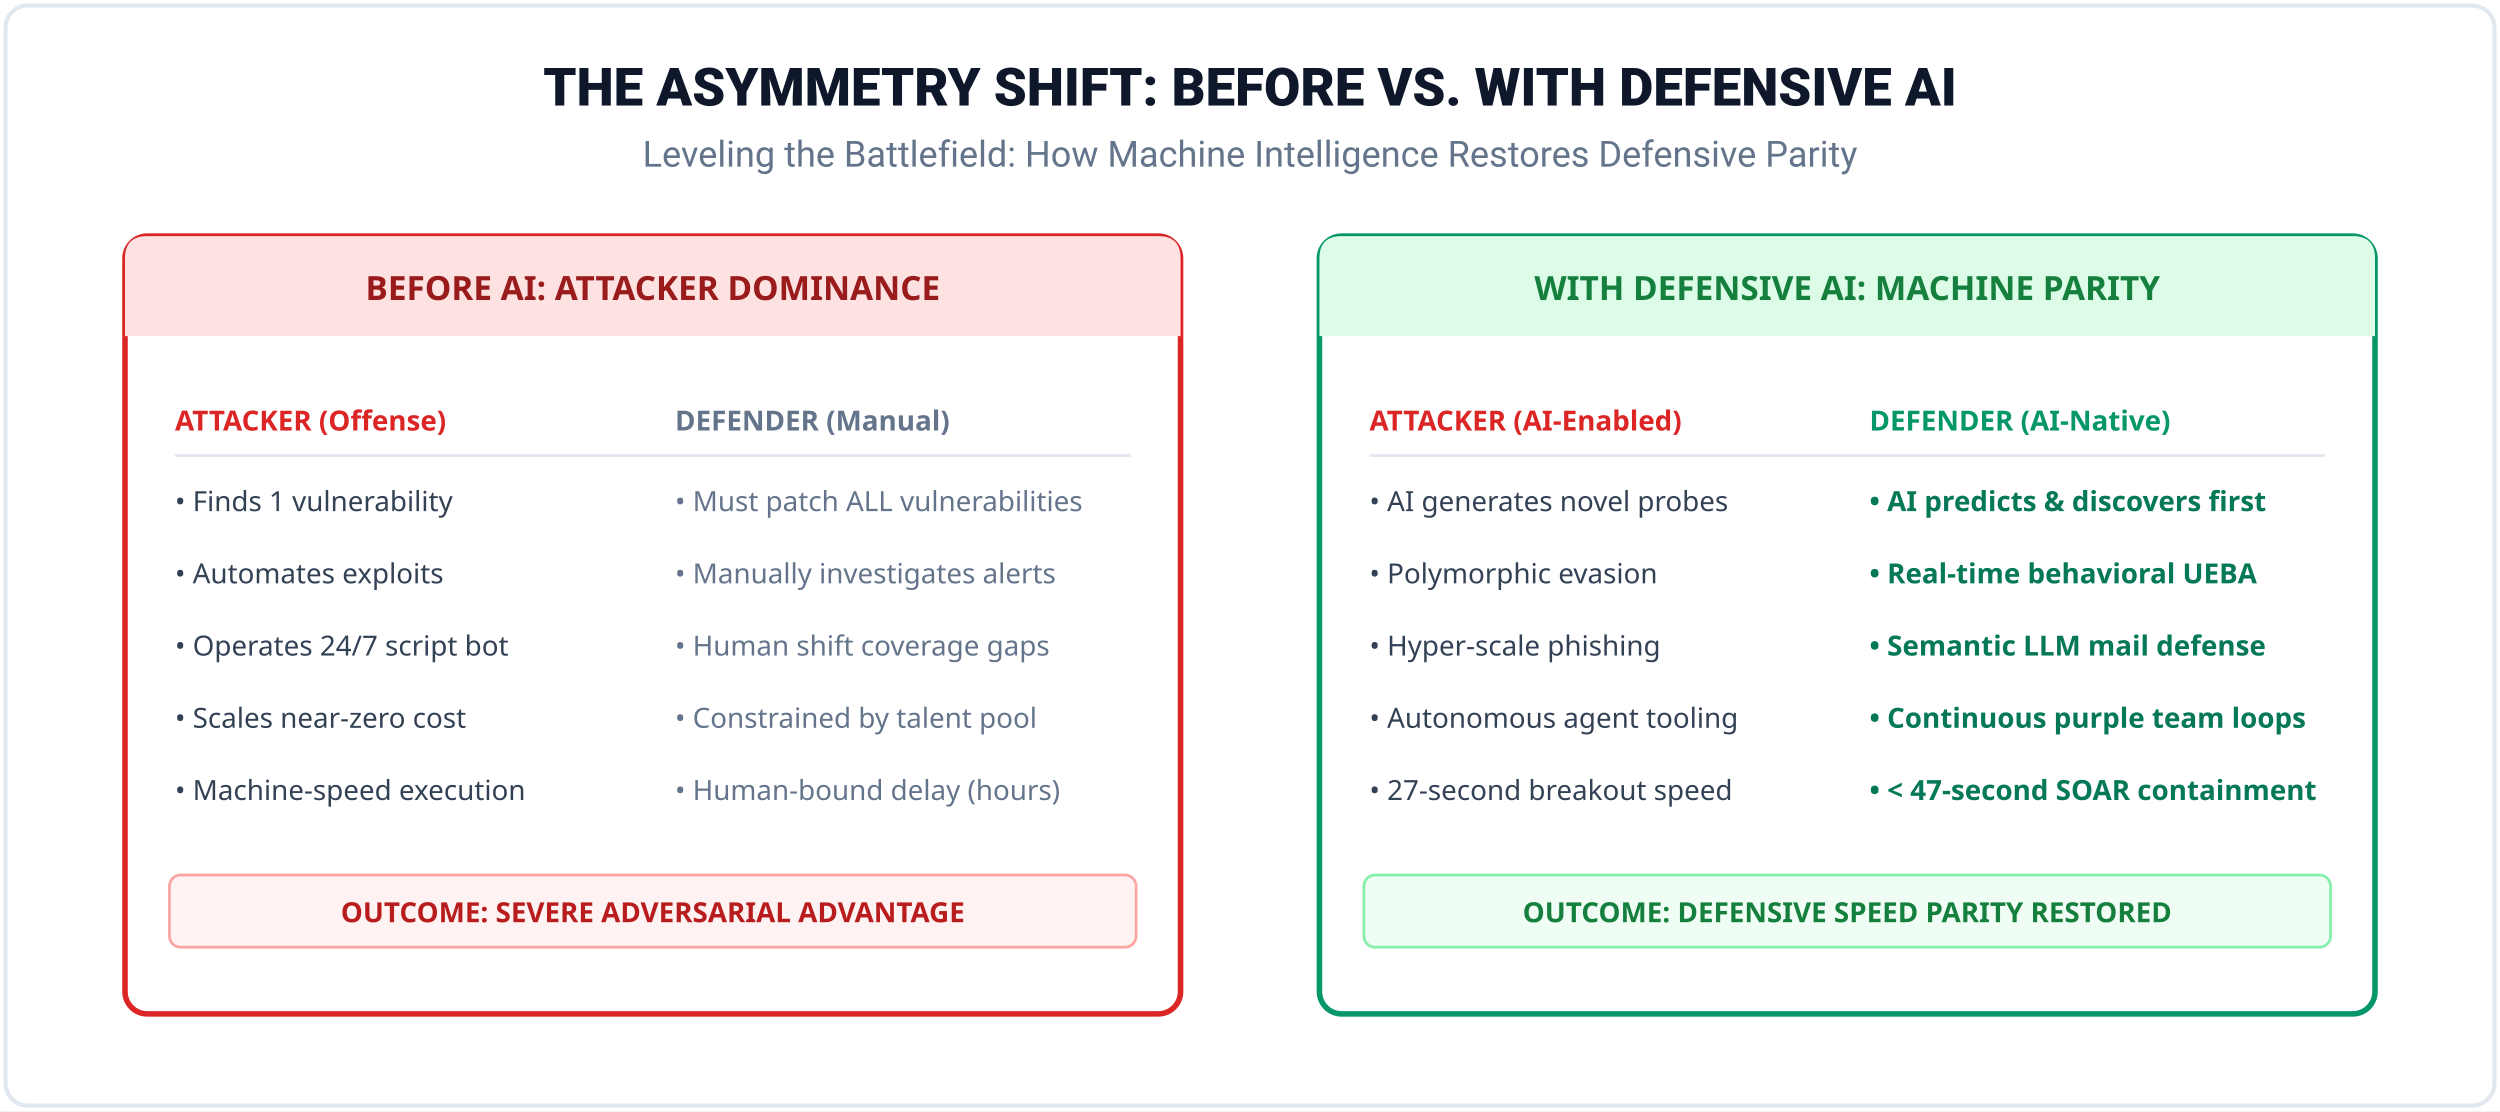
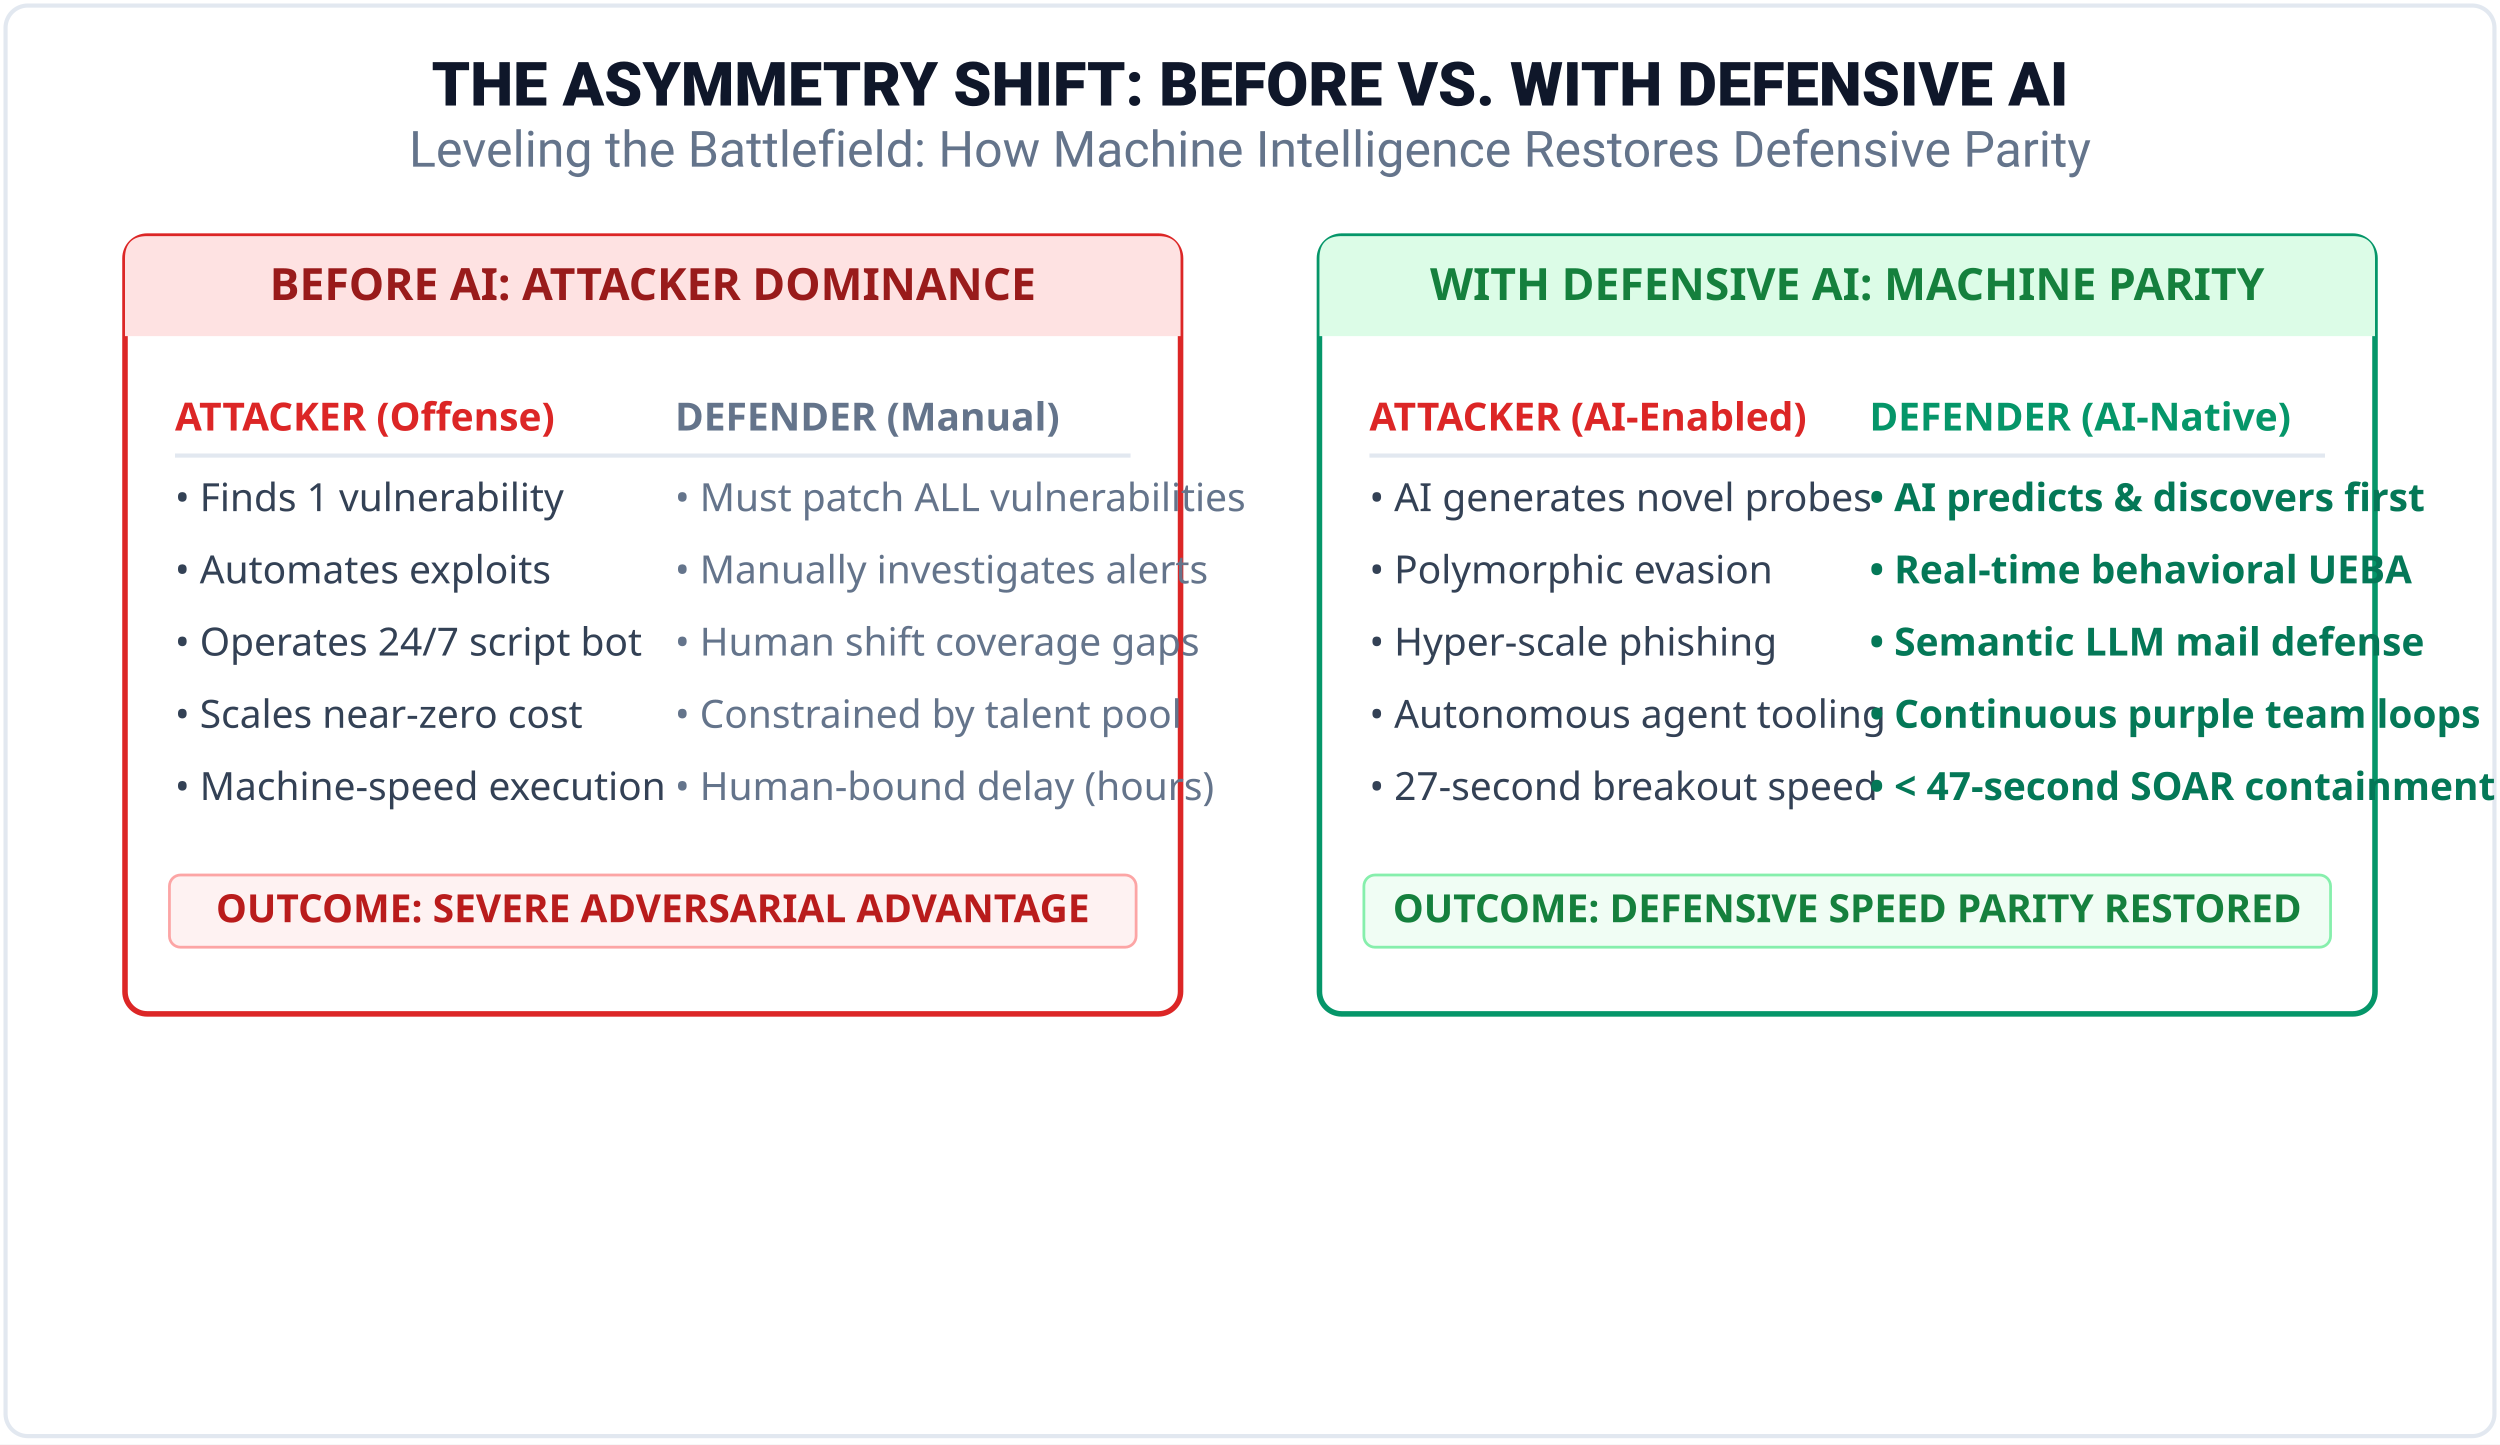
- <svg xmlns="http://www.w3.org/2000/svg" viewBox="0 0 900 400" width="100%" height="100%">
-   <rect width="900" height="400" fill="#ffffff" />
-   <rect width="896" height="396" x="2" y="2" fill="none" stroke="#e2e8f0" stroke-width="1.5" rx="8" />
-   <text x="450" y="38" fill="#0f172a" font-family="-apple-system, BlinkMacSystemFont, 'Segoe UI', Roboto, sans-serif" font-size="19" font-weight="800" text-anchor="middle">THE ASYMMETRY SHIFT: BEFORE VS. WITH DEFENSIVE AI</text>
-   <text x="450" y="60" fill="#64748b" font-family="-apple-system, BlinkMacSystemFont, 'Segoe UI', Roboto, sans-serif" font-size="13" text-anchor="middle">Leveling the Battlefield: How Machine Intelligence Restores Defensive Parity</text>
+ <svg xmlns="http://www.w3.org/2000/svg" viewBox="0 0 900 520" width="100%" height="100%">
+   <rect width="900" height="520" fill="#ffffff" />
+   <rect width="896" height="515" x="2" y="2" fill="none" stroke="#e2e8f0" stroke-width="1.5" rx="8" />
+   <text x="450" y="38" fill="#0f172a" font-family="-apple-system, BlinkMacSystemFont, 'Segoe UI', Roboto, sans-serif" font-size="22" font-weight="800" text-anchor="middle">THE ASYMMETRY SHIFT: BEFORE VS. WITH DEFENSIVE AI</text>
+   <text x="450" y="60" fill="#64748b" font-family="-apple-system, BlinkMacSystemFont, 'Segoe UI', Roboto, sans-serif" font-size="18" text-anchor="middle">Leveling the Battlefield: How Machine Intelligence Restores Defensive Parity</text>
  <g transform="translate(45, 85)">
    <rect width="380" height="280" fill="#ffffff" stroke="#dc2626" stroke-width="2" rx="8" />
    <path d="M 0 8 Q 0 0 8 0 L 372 0 Q 380 0 380 8 L 380 36 L 0 36 Z" fill="#fee2e2" />
-     <text x="190" y="23" fill="#991b1b" font-family="sans-serif" font-size="12" font-weight="800" text-anchor="middle">BEFORE AI: ATTACKER DOMINANCE</text>
-     <g transform="translate(18, 55)" font-family="sans-serif" font-size="10">
+     <text x="190" y="23" fill="#991b1b" font-family="sans-serif" font-size="16" font-weight="800" text-anchor="middle">BEFORE AI: ATTACKER DOMINANCE</text>
+     <g transform="translate(18, 55)" font-family="sans-serif" font-size="14">
      <text x="0" y="15" fill="#dc2626" font-weight="800">ATTACKER (Offense)</text>
      <text x="180" y="15" fill="#64748b" font-weight="800">DEFENDER (Manual)</text>
-       <line x1="0" y1="24" x2="344" y2="24" stroke="#e2e8f0" stroke-width="1" />
+       <line x1="0" y1="24" x2="344" y2="24" stroke="#e2e8f0" stroke-width="1.5" />
      <text x="0" y="44" fill="#334155">• Finds 1 vulnerability</text>
      <text x="180" y="44" fill="#64748b">• Must patch ALL vulnerabilities</text>
      <text x="0" y="70" fill="#334155">• Automates exploits</text>
      <text x="180" y="70" fill="#64748b">• Manually investigates alerts</text>
      <text x="0" y="96" fill="#334155">• Operates 24/7 script bot</text>
      <text x="180" y="96" fill="#64748b">• Human shift coverage gaps</text>
      <text x="0" y="122" fill="#334155">• Scales near-zero cost</text>
      <text x="180" y="122" fill="#64748b">• Constrained by talent pool</text>
      <text x="0" y="148" fill="#334155">• Machine-speed execution</text>
      <text x="180" y="148" fill="#64748b">• Human-bound delay (hours)</text>
    </g>
    <rect x="16" y="230" width="348" height="26" fill="#fef2f2" stroke="#fca5a5" rx="4" />
-     <text x="190" y="247" fill="#b91c1c" font-family="sans-serif" font-size="10" font-weight="800" text-anchor="middle">OUTCOME: SEVERE ADVERSARIAL ADVANTAGE</text>
+     <text x="190" y="247" fill="#b91c1c" font-family="sans-serif" font-size="14" font-weight="800" text-anchor="middle">OUTCOME: SEVERE ADVERSARIAL ADVANTAGE</text>
  </g>
  <g transform="translate(475, 85)">
    <rect width="380" height="280" fill="#ffffff" stroke="#059669" stroke-width="2" rx="8" />
    <path d="M 0 8 Q 0 0 8 0 L 372 0 Q 380 0 380 8 L 380 36 L 0 36 Z" fill="#dcfce7" />
-     <text x="190" y="23" fill="#15803d" font-family="sans-serif" font-size="12" font-weight="800" text-anchor="middle">WITH DEFENSIVE AI: MACHINE PARITY</text>
-     <g transform="translate(18, 55)" font-family="sans-serif" font-size="10">
+     <text x="190" y="23" fill="#15803d" font-family="sans-serif" font-size="16" font-weight="800" text-anchor="middle">WITH DEFENSIVE AI: MACHINE PARITY</text>
+     <g transform="translate(18, 55)" font-family="sans-serif" font-size="14">
      <text x="0" y="15" fill="#dc2626" font-weight="800">ATTACKER (AI-Enabled)</text>
      <text x="180" y="15" fill="#059669" font-weight="800">DEFENDER (AI-Native)</text>
-       <line x1="0" y1="24" x2="344" y2="24" stroke="#e2e8f0" stroke-width="1" />
+       <line x1="0" y1="24" x2="344" y2="24" stroke="#e2e8f0" stroke-width="1.5" />
      <text x="0" y="44" fill="#334155">• AI generates novel probes</text>
      <text x="180" y="44" fill="#047857" font-weight="600">• AI predicts &amp; discovers first</text>
      <text x="0" y="70" fill="#334155">• Polymorphic evasion</text>
      <text x="180" y="70" fill="#047857" font-weight="600">• Real-time behavioral UEBA</text>
      <text x="0" y="96" fill="#334155">• Hyper-scale phishing</text>
      <text x="180" y="96" fill="#047857" font-weight="600">• Semantic LLM mail defense</text>
      <text x="0" y="122" fill="#334155">• Autonomous agent tooling</text>
      <text x="180" y="122" fill="#047857" font-weight="600">• Continuous purple team loops</text>
      <text x="0" y="148" fill="#334155">• 27-second breakout speed</text>
      <text x="180" y="148" fill="#047857" font-weight="600">• &lt; 47-second SOAR containment</text>
    </g>
    <rect x="16" y="230" width="348" height="26" fill="#f0fdf4" stroke="#86efac" rx="4" />
-     <text x="190" y="247" fill="#15803d" font-family="sans-serif" font-size="10" font-weight="800" text-anchor="middle">OUTCOME: DEFENSIVE SPEED PARITY RESTORED</text>
+     <text x="190" y="247" fill="#15803d" font-family="sans-serif" font-size="14" font-weight="800" text-anchor="middle">OUTCOME: DEFENSIVE SPEED PARITY RESTORED</text>
  </g>
</svg>
